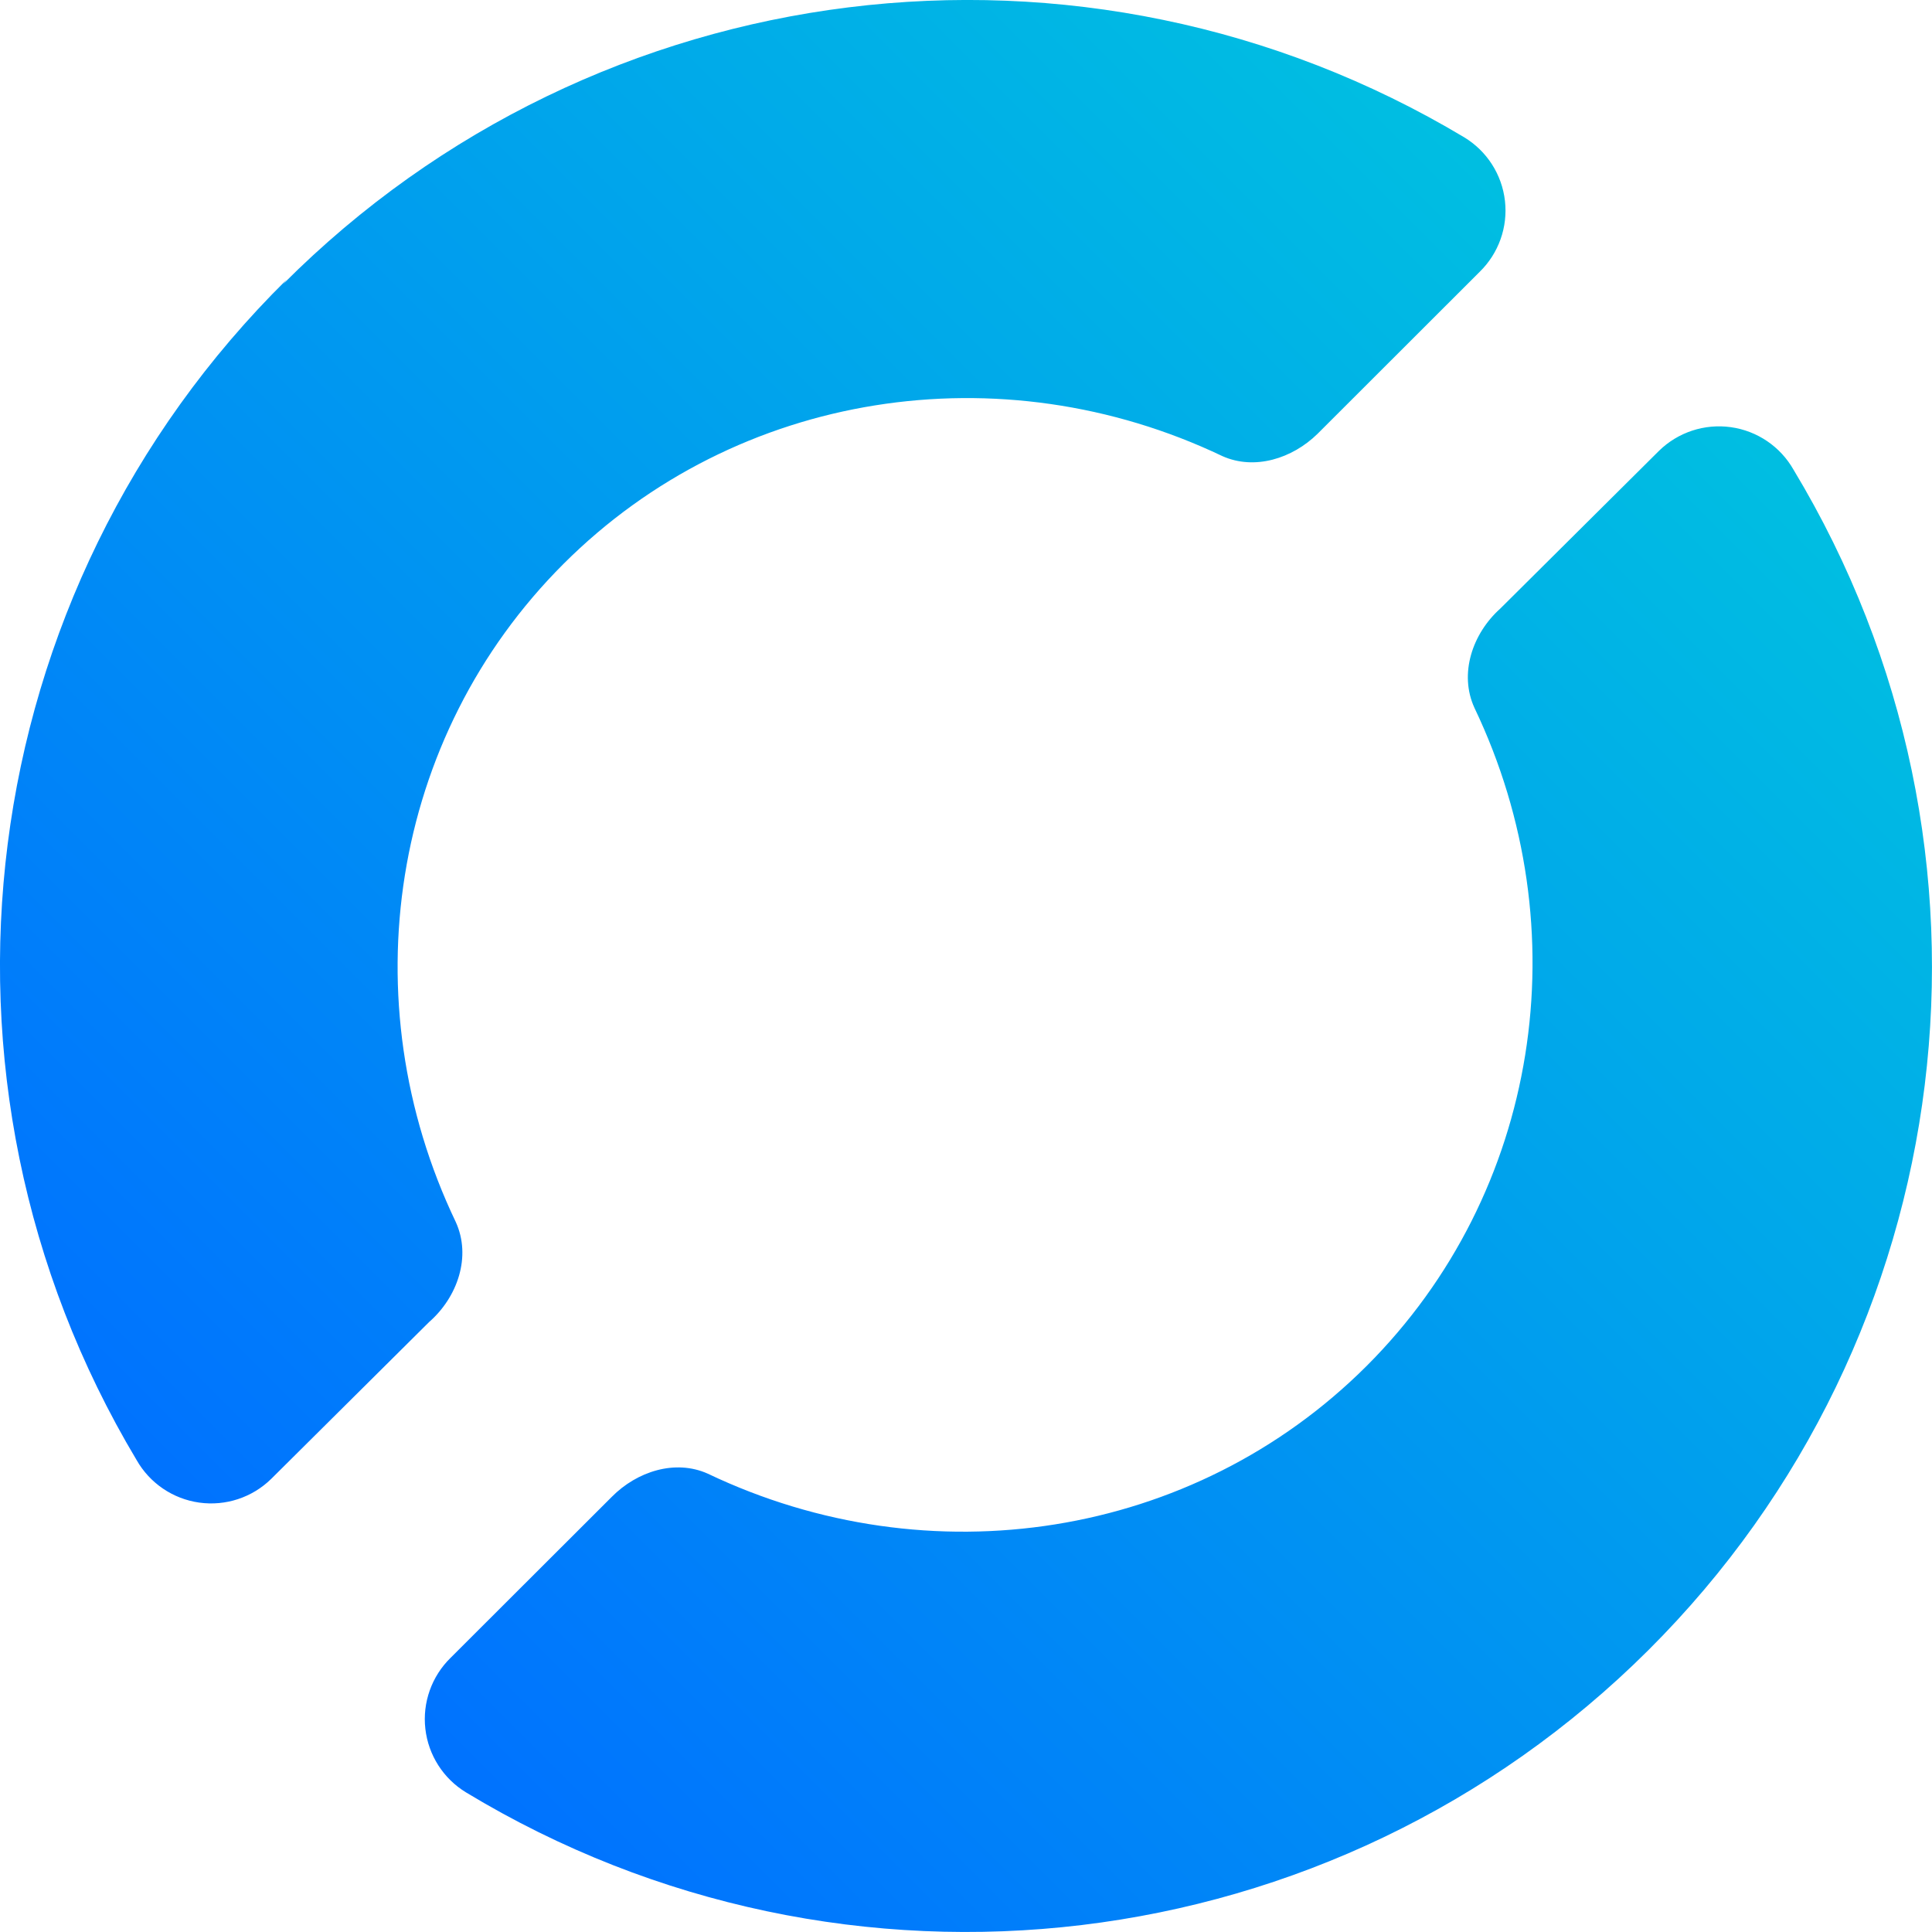
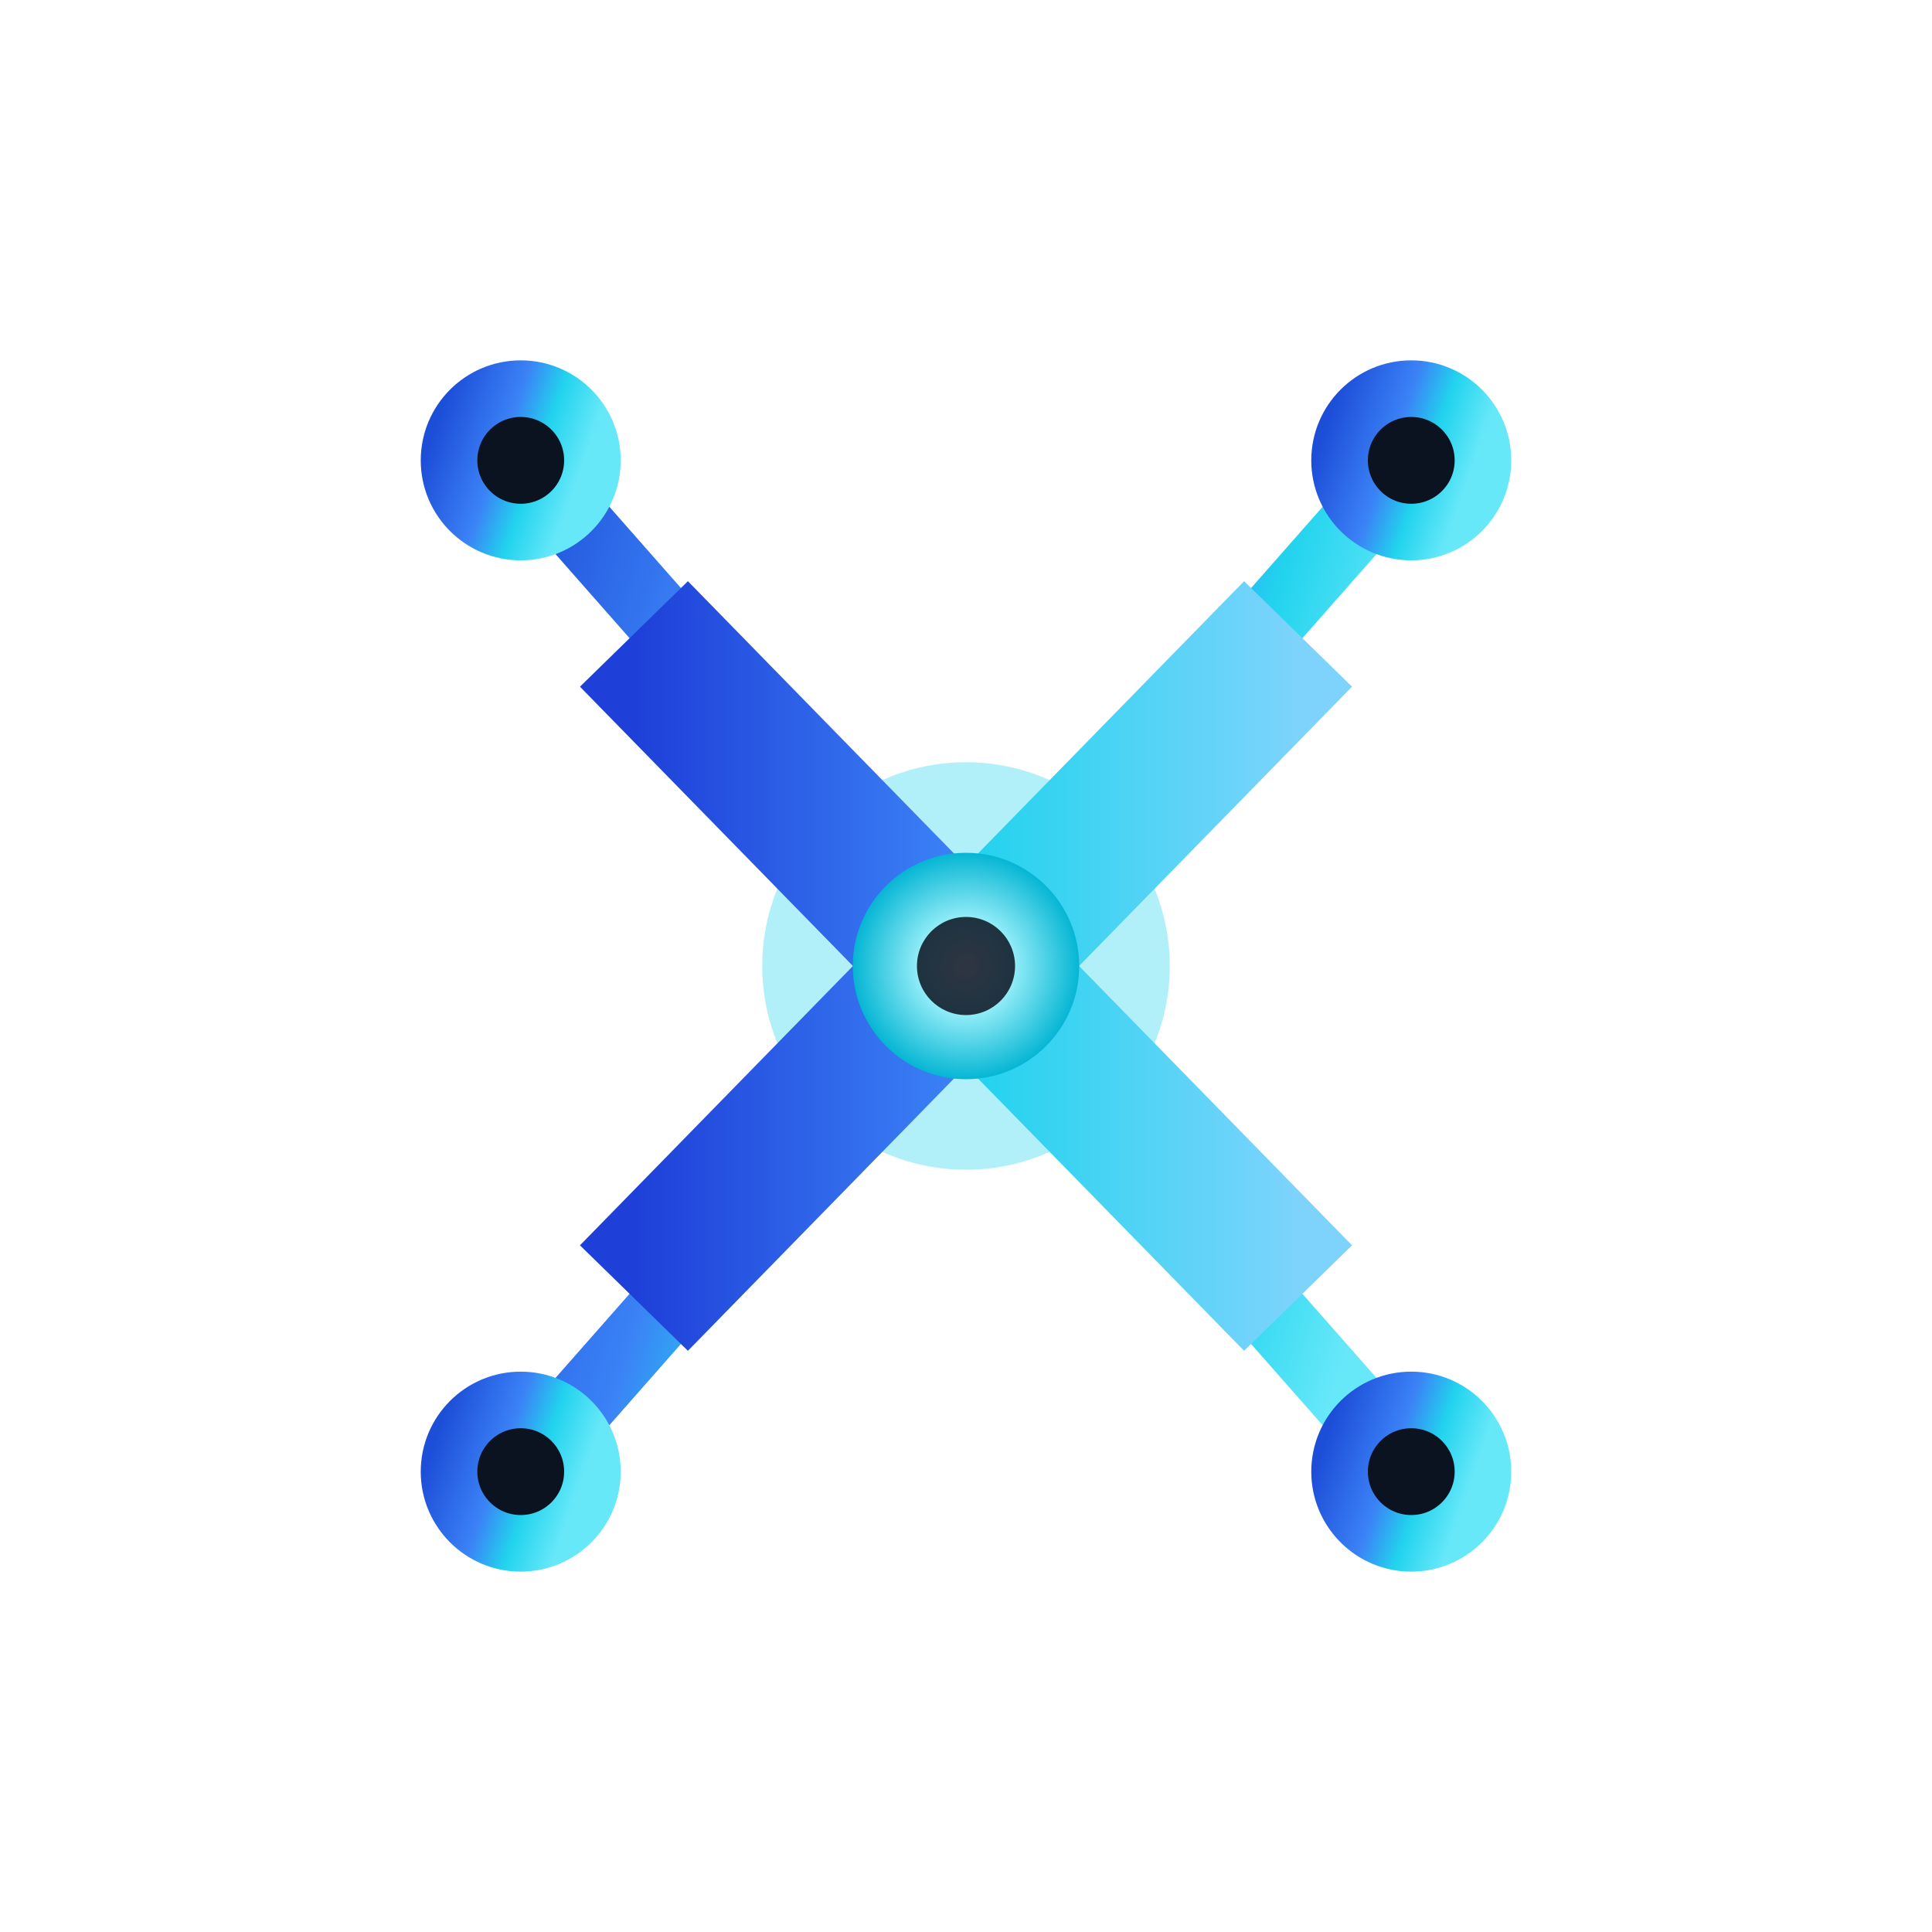
- <svg xmlns="http://www.w3.org/2000/svg" xmlns:xlink="http://www.w3.org/1999/xlink" xml:space="preserve" viewBox="66.993 897.484 26 26">
-   <linearGradient id="a" x1=".148" x2=".845" y1=".851" y2=".154" gradientTransform="matrix(26.301 0 0 26.331 90.674 911.757)" gradientUnits="userSpaceOnUse">
-     <stop offset="0" stop-color="#0071ff" />
-     <stop offset="1" stop-color="#00bfe1" />
-   </linearGradient>
+ <svg xmlns="http://www.w3.org/2000/svg" viewBox="0 0 512 512" width="512" height="512">
  <defs>
-     <linearGradient xlink:href="#a" id="b" x1=".148" x2=".845" y1=".851" y2=".154" gradientTransform="matrix(26.00048 0 0 25.99935 66.993 897.485)" gradientUnits="userSpaceOnUse" />
+     <linearGradient id="kx" x1="0" y1="0" x2="1" y2="0.35">
+       <stop offset="0%" stop-color="#1d4ed8" />
+       <stop offset="45%" stop-color="#3b82f6" />
+       <stop offset="70%" stop-color="#22d3ee" />
+       <stop offset="100%" stop-color="#67e8f9" />
+     </linearGradient>
+     <linearGradient id="kxChevronL" x1="0" y1="0" x2="1" y2="0">
+       <stop offset="0%" stop-color="#1e3fd8" />
+       <stop offset="100%" stop-color="#3b82f6" />
+     </linearGradient>
+     <linearGradient id="kxChevronR" x1="0" y1="0" x2="1" y2="0">
+       <stop offset="0%" stop-color="#22d3ee" />
+       <stop offset="100%" stop-color="#7dd3fc" />
+     </linearGradient>
+     <radialGradient id="kxCore">
+       <stop offset="0%" stop-color="#ffffff" />
+       <stop offset="35%" stop-color="#a5f3fc" />
+       <stop offset="100%" stop-color="#06b6d4" />
+     </radialGradient>
  </defs>
-   <path fill="url(#b)" d="m89.318 903.552-2.135 2.122c-.376.337-.558.879-.347 1.337 1.422 2.976.882 6.524-1.452 8.856-2.335 2.331-5.887 2.87-8.866 1.449-.439-.197-.954-.03-1.292.312l-2.17 2.167a1.154 1.154 0 0 0 .208 1.81 13.005 13.005 0 0 0 15.91-1.912 12.97 12.97 0 0 0 1.956-15.887 1.154 1.154 0 0 0-1.812-.254zm-18.467-2.305a12.969 12.969 0 0 0-2.02 15.885 1.154 1.154 0 0 0 1.812.254l2.124-2.11c.385-.336.572-.884.359-1.348-1.423-2.976-.884-6.524 1.451-8.856 2.334-2.332 5.887-2.871 8.866-1.45.434.194.942.033 1.281-.3l2.182-2.18a1.152 1.152 0 0 0-.208-1.81 13.009 13.009 0 0 0-15.893 1.973z" />
+   <circle cx="256" cy="256" r="54" fill="#22d3ee" opacity="0.35" />
+   <g>
+     <g stroke="url(#kx)" stroke-width="19" stroke-linecap="round" fill="none">
+       <path d="M 138 122 L 256 256" />
+       <path d="M 374 122 L 256 256" />
+       <path d="M 138 390 L 256 256" />
+       <path d="M 374 390 L 256 256" />
+     </g>
+     <path d="M 168 168 L 254 256 L 168 344" fill="none" stroke="url(#kxChevronL)" stroke-width="40" stroke-linejoin="miter" stroke-linecap="butt" />
+     <path d="M 344 168 L 258 256 L 344 344" fill="none" stroke="url(#kxChevronR)" stroke-width="40" stroke-linejoin="miter" stroke-linecap="butt" />
+     <g fill="#0b1220" stroke="url(#kx)" stroke-width="15">
+       <circle cx="138" cy="122" r="19" />
+       <circle cx="374" cy="122" r="19" />
+       <circle cx="138" cy="390" r="19" />
+       <circle cx="374" cy="390" r="19" />
+     </g>
+     <circle cx="256" cy="256" r="30" fill="url(#kxCore)" />
+     <circle cx="256" cy="256" r="13" fill="#0b1220" opacity="0.85" />
+   </g>
</svg>
